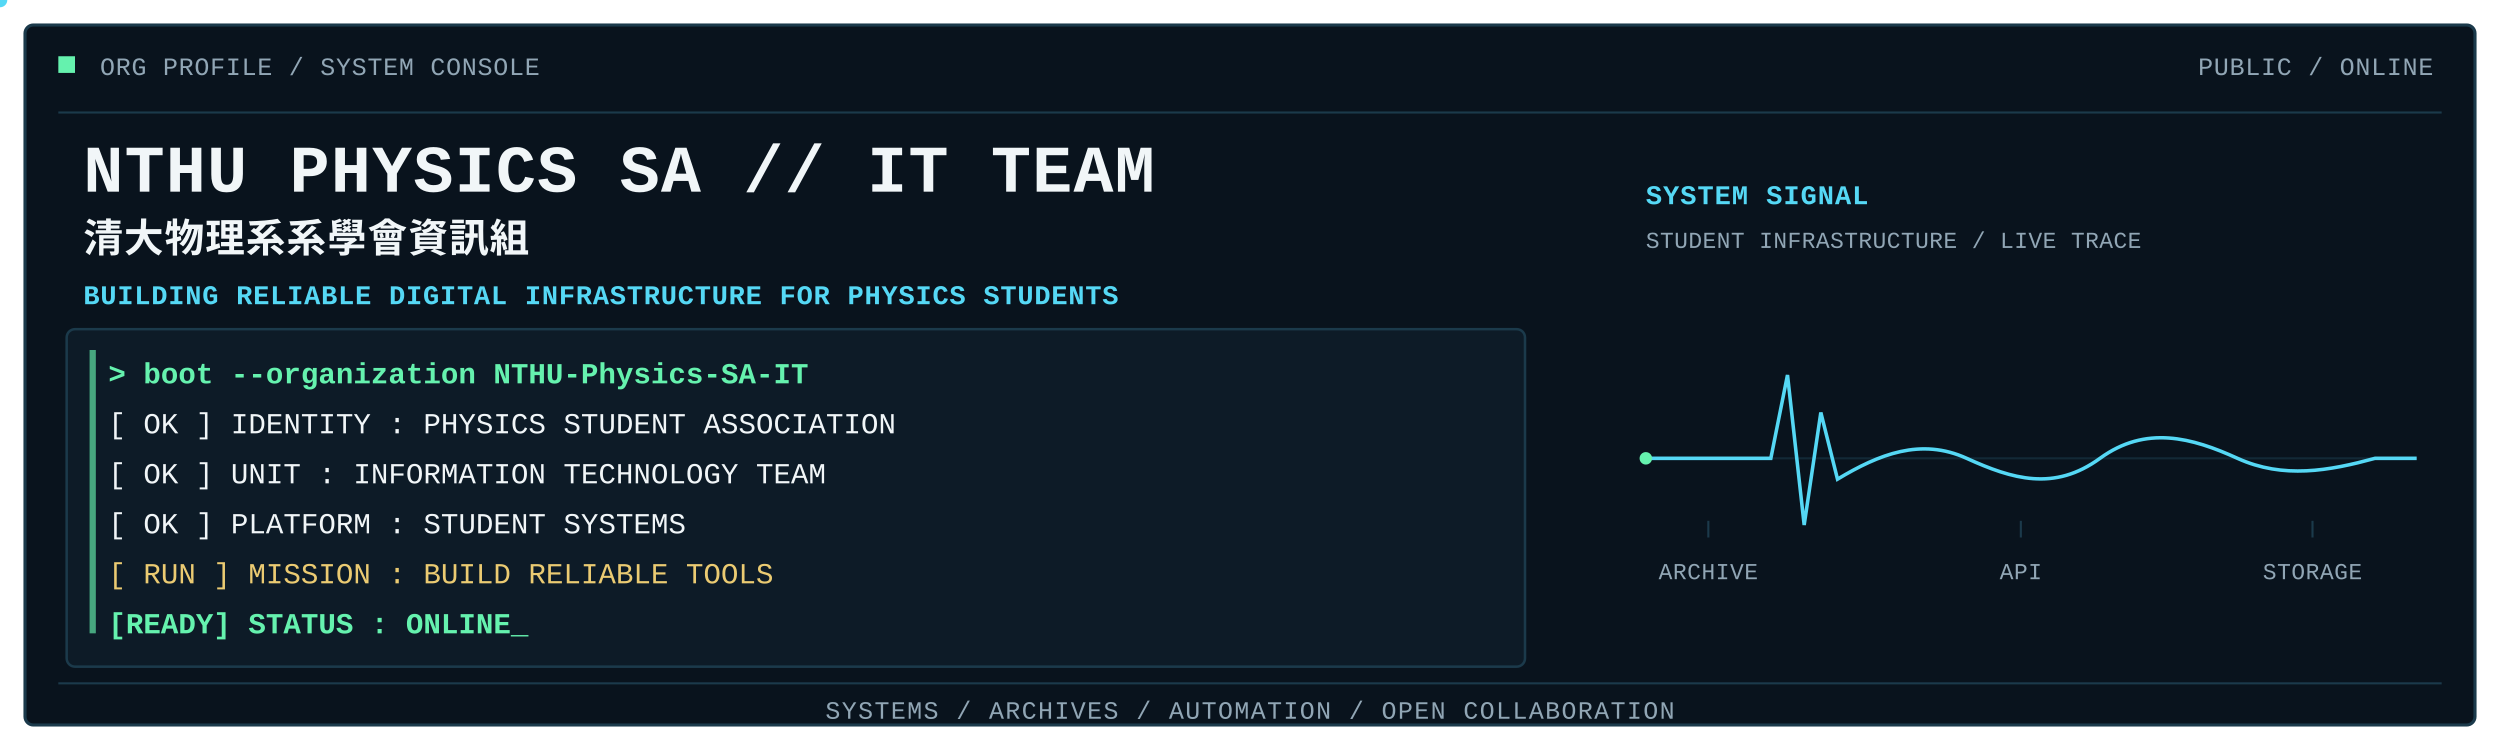
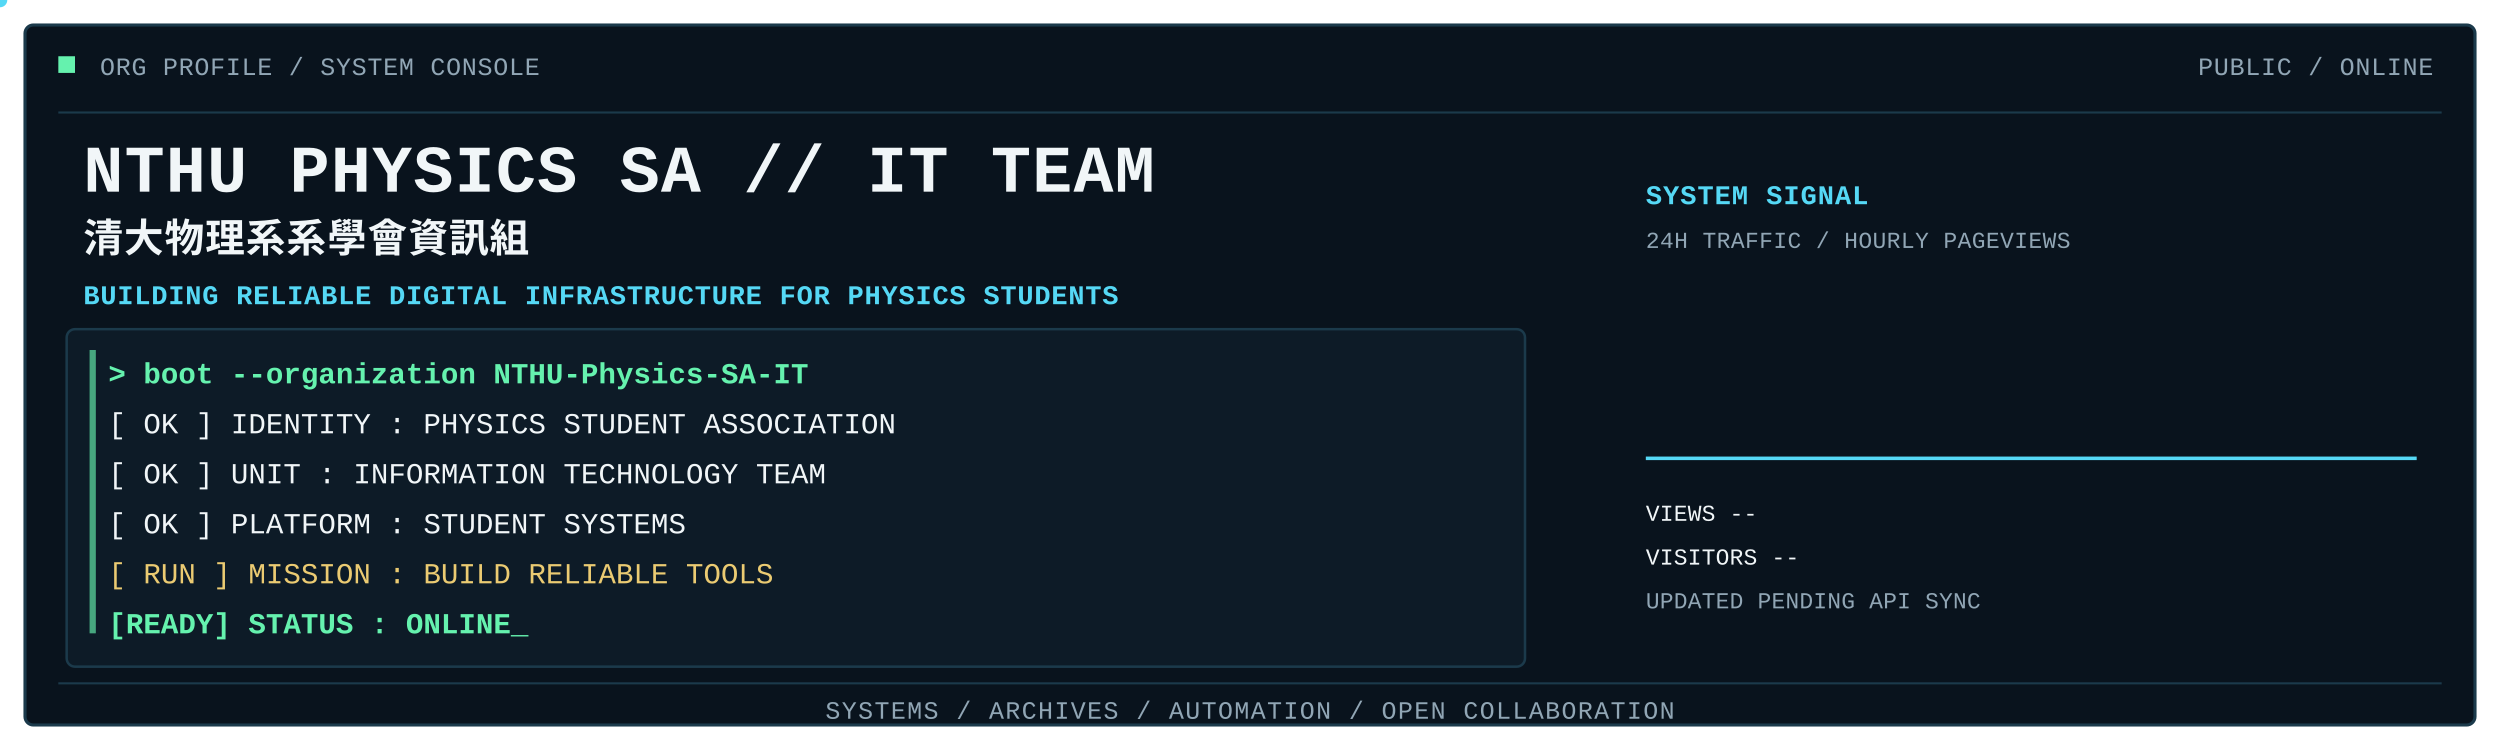
<svg xmlns="http://www.w3.org/2000/svg" viewBox="0 0 1200 360" role="img" aria-labelledby="title desc">
  <defs>
    <clipPath id="terminal-reveal">
      <rect x="52" y="167" width="0" height="22">
        <animate attributeName="width" values="0;0;48;96;144;192;240;288;336;344" keyTimes="0;.08;.18;.28;.38;.48;.58;.68;.78;1" calcMode="discrete" dur="1.4s" begin=".2s" repeatCount="1" fill="freeze" />
      </rect>
      <rect x="52" y="191" width="0" height="22">
        <animate attributeName="width" values="0;0;60;120;180;240;300;360;418" keyTimes="0;.08;.2;.32;.44;.56;.68;.82;1" calcMode="discrete" dur="1s" begin="1.7s" repeatCount="1" fill="freeze" />
      </rect>
      <rect x="52" y="215" width="0" height="22">
        <animate attributeName="width" values="0;0;60;120;180;240;300;360;418" keyTimes="0;.08;.2;.32;.44;.56;.68;.82;1" calcMode="discrete" dur="1s" begin="2.8s" repeatCount="1" fill="freeze" />
      </rect>
      <rect x="52" y="239" width="0" height="22">
        <animate attributeName="width" values="0;0;55;110;165;220;275;330" keyTimes="0;.1;.24;.38;.52;.66;.82;1" calcMode="discrete" dur=".8s" begin="3.9s" repeatCount="1" fill="freeze" />
      </rect>
      <rect x="52" y="263" width="0" height="22">
        <animate attributeName="width" values="0;0;56;112;168;224;280;340" keyTimes="0;.1;.24;.38;.52;.66;.82;1" calcMode="discrete" dur=".8s" begin="4.8s" repeatCount="1" fill="freeze" />
      </rect>
      <rect x="52" y="287" width="0" height="22">
        <animate attributeName="width" values="0;0;45;90;135;180;225;270" keyTimes="0;.1;.24;.38;.52;.66;.82;1" calcMode="discrete" dur=".8s" begin="5.7s" repeatCount="1" fill="freeze" />
      </rect>
    </clipPath>
    <style>
      text {
        font-family: "Courier New", Courier, "Liberation Mono", "DejaVu Sans Mono", monospace;
        font-weight: 500;
      }
      .panel { fill: #09131D; }
      .raised { fill: #0D1B27; }
      .primary { fill: #F1F6F8; }
      .muted { fill: #91A6B5; }
      .green { fill: #65F2AE; }
      .cyan { fill: #55D8F5; }
      .amber { fill: #EBCB72; }
      .border { stroke: #1B3A4B; }
      .brand { font-size: 32px; font-weight: 900; letter-spacing: .6px; }
      .brand-zh { font-size: 19px; font-weight: 800; letter-spacing: .5px; }
      .tagline { font-size: 13px; font-weight: 600; letter-spacing: .35px; }
      .meta { font-size: 12px; font-weight: 500; letter-spacing: .35px; }
      .terminal { font-size: 14px; font-weight: 500; }
      .terminal-strong { font-weight: 600; }
      .signal-heading { font-size: 13px; font-weight: 700; letter-spacing: .45px; }
      .signal-copy { font-size: 11px; font-weight: 400; letter-spacing: .2px; }
      .signal-label { font-size: 11px; font-weight: 500; letter-spacing: .25px; }
+       .signal-telemetry { font-size: 11px; font-weight: 500; letter-spacing: .1px; }
      .rail { font-size: 12px; font-weight: 500; letter-spacing: .65px; }
      @media (prefers-reduced-motion: reduce) {
        .motion-layer { display: none !important; }
        .signal-motion { display: none !important; }
      }
    </style>
  </defs>
  <rect x="12" y="12" width="1176" height="336" rx="4" class="panel border" stroke-width="1.5" />
  <g aria-hidden="true">
    <path d="M28 54H1172" class="border" stroke-width="1" />
    <rect x="28" y="27" width="8" height="8" class="green" />
  </g>
  <text x="48" y="36" class="meta muted">ORG PROFILE / SYSTEM CONSOLE</text>
  <text x="1168" y="36" text-anchor="end" class="meta muted">PUBLIC / ONLINE</text>
  <text x="40" y="92" class="brand primary">NTHU PHYSICS SA // IT TEAM</text>
  <text x="40" y="121" class="brand-zh primary">清大物理系系學會資訊組</text>
  <text x="40" y="146" class="tagline cyan">BUILDING RELIABLE DIGITAL INFRASTRUCTURE FOR PHYSICS STUDENTS</text>
  <rect x="32" y="158" width="700" height="162" rx="4" class="raised border" stroke-width="1.2" />
  <rect x="43" y="168" width="3" height="136" class="green" opacity=".65" />
  <g class="static-fallback terminal">
    <text x="52" y="184" class="green terminal-strong">&gt; boot --organization NTHU-Physics-SA-IT</text>
    <text x="52" y="208" class="primary">[ OK ] IDENTITY     : PHYSICS STUDENT ASSOCIATION</text>
    <text x="52" y="232" class="primary">[ OK ] UNIT         : INFORMATION TECHNOLOGY TEAM</text>
    <text x="52" y="256" class="primary">[ OK ] PLATFORM     : STUDENT SYSTEMS</text>
    <text x="52" y="280" class="amber">[ RUN ] MISSION     : BUILD RELIABLE TOOLS</text>
    <text x="52" y="304" class="green terminal-strong">[READY] STATUS      : ONLINE_</text>
  </g>
  <g class="motion-layer">
    <rect x="48" y="164" width="672" height="146" class="raised" opacity="0">
      <set attributeName="opacity" to="1" begin=".05s" fill="freeze" />
    </rect>
    <g class="terminal" clip-path="url(#terminal-reveal)">
      <text x="52" y="184" class="green terminal-strong">&gt; boot --organization NTHU-Physics-SA-IT</text>
      <text x="52" y="208" class="primary">[ OK ] IDENTITY     : PHYSICS STUDENT ASSOCIATION</text>
      <text x="52" y="232" class="primary">[ OK ] UNIT         : INFORMATION TECHNOLOGY TEAM</text>
      <text x="52" y="256" class="primary">[ OK ] PLATFORM     : STUDENT SYSTEMS</text>
      <text x="52" y="280" class="amber">[ RUN ] MISSION     : BUILD RELIABLE TOOLS</text>
      <text x="52" y="304" class="green terminal-strong">[READY] STATUS      : ONLINE</text>
    </g>
    <rect x="288" y="291" width="8" height="15" class="green" opacity="0">
      <animate attributeName="opacity" values="1;0;1" dur="1.2s" begin="6.6s" repeatCount="indefinite" />
    </rect>
  </g>
-   <g aria-label="System signal telemetry">
+   <g aria-label="Umami traffic snapshot" data-generated-at="pending" data-pageviews="pending" data-visitors="pending">
    <text x="790" y="98" class="signal-heading cyan">SYSTEM SIGNAL</text>
-     <text x="790" y="119" class="signal-copy muted">STUDENT INFRASTRUCTURE / LIVE TRACE</text>
+     <text x="790" y="119" class="signal-copy muted">24H TRAFFIC / HOURLY PAGEVIEWS</text>
    <path d="M790 220H1160" class="border" stroke-width="1" opacity=".55" />
-     <path d="M790 220C812 220 826 220 840 220L850 220L858 180L866 252L874 198L882 230C902 218 922 210 944 220C966 230 986 236 1008 220C1030 204 1052 210 1074 220C1096 230 1118 226 1140 220H1160" fill="none" stroke="#55D8F5" stroke-width="1.7" />
-     <circle cx="790" cy="220" r="3" class="green" />
-     <path d="M820 250V258M970 250V258M1110 250V258" class="border" stroke-width="1" />
-     <text x="820" y="278" text-anchor="middle" class="signal-label muted">ARCHIVE</text>
-     <text x="970" y="278" text-anchor="middle" class="signal-label muted">API</text>
-     <text x="1110" y="278" text-anchor="middle" class="signal-label muted">STORAGE</text>
-     <g class="signal-motion">
+     <path data-umami-signal="desktop" d="M790 220L806.1 220L822.2 220L838.3 220L854.3 220L870.4 220L886.5 220L902.6 220L918.7 220L934.8 220L950.9 220L967 220L983 220L999.1 220L1015.2 220L1031.3 220L1047.4 220L1063.5 220L1079.6 220L1095.7 220L1111.7 220L1127.8 220L1143.9 220L1160 220" fill="none" stroke="#55D8F5" stroke-width="1.7" />
+     <g class="signal-motion" aria-hidden="true">
      <circle r="3.5" class="cyan">
-         <animateMotion dur="9s" repeatCount="indefinite" path="M790 220C812 220 826 220 840 220L850 220L858 180L866 252L874 198L882 230C902 218 922 210 944 220C966 230 986 236 1008 220C1030 204 1052 210 1074 220C1096 230 1118 226 1140 220H1160" />
+         <animateMotion dur="10s" repeatCount="indefinite" path="M790 220L806.1 220L822.2 220L838.3 220L854.3 220L870.4 220L886.5 220L902.6 220L918.7 220L934.8 220L950.9 220L967 220L983 220L999.1 220L1015.2 220L1031.3 220L1047.4 220L1063.5 220L1079.6 220L1095.7 220L1111.7 220L1127.8 220L1143.9 220L1160 220" />
      </circle>
    </g>
+     <text x="790" y="250" class="signal-telemetry primary">VIEWS      --</text>
+     <text x="790" y="271" class="signal-telemetry primary">VISITORS   --</text>
+     <text x="790" y="292" class="signal-telemetry muted">UPDATED    PENDING API SYNC</text>
  </g>
  <path d="M28 328H1172" class="border" stroke-width="1" />
  <text x="600" y="345" text-anchor="middle" class="rail muted">SYSTEMS / ARCHIVES / AUTOMATION / OPEN COLLABORATION</text>
</svg>
